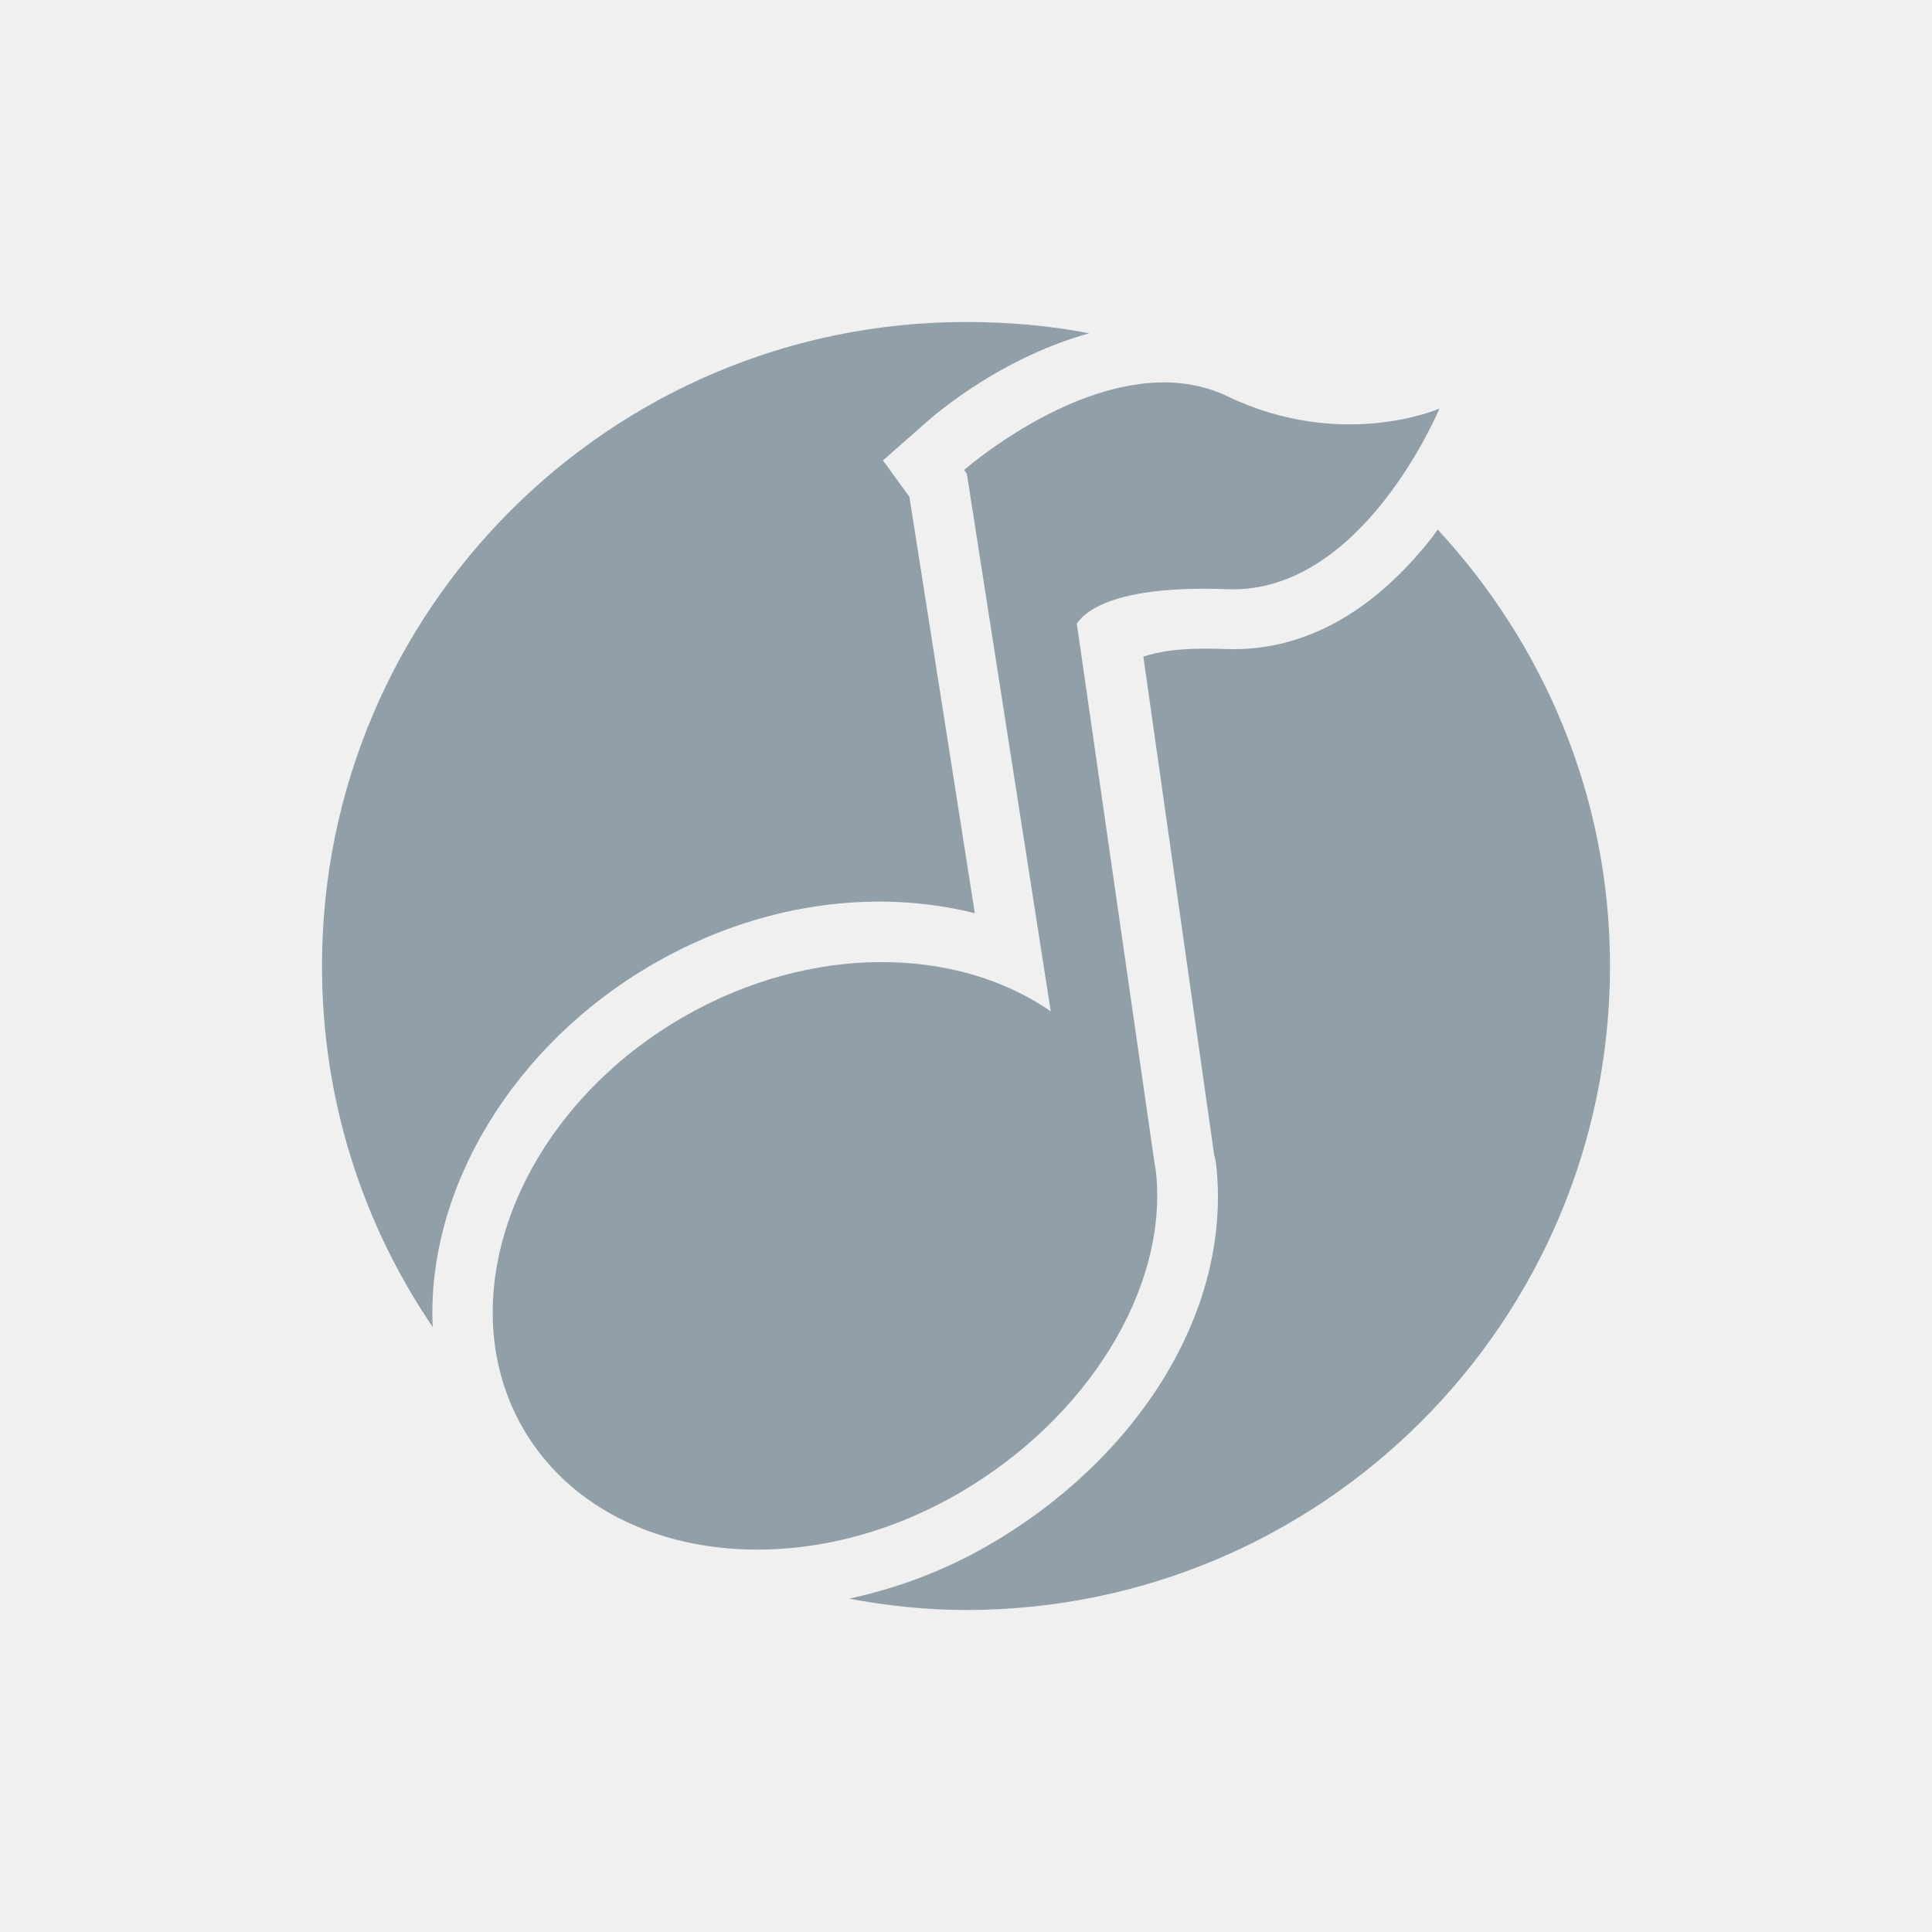
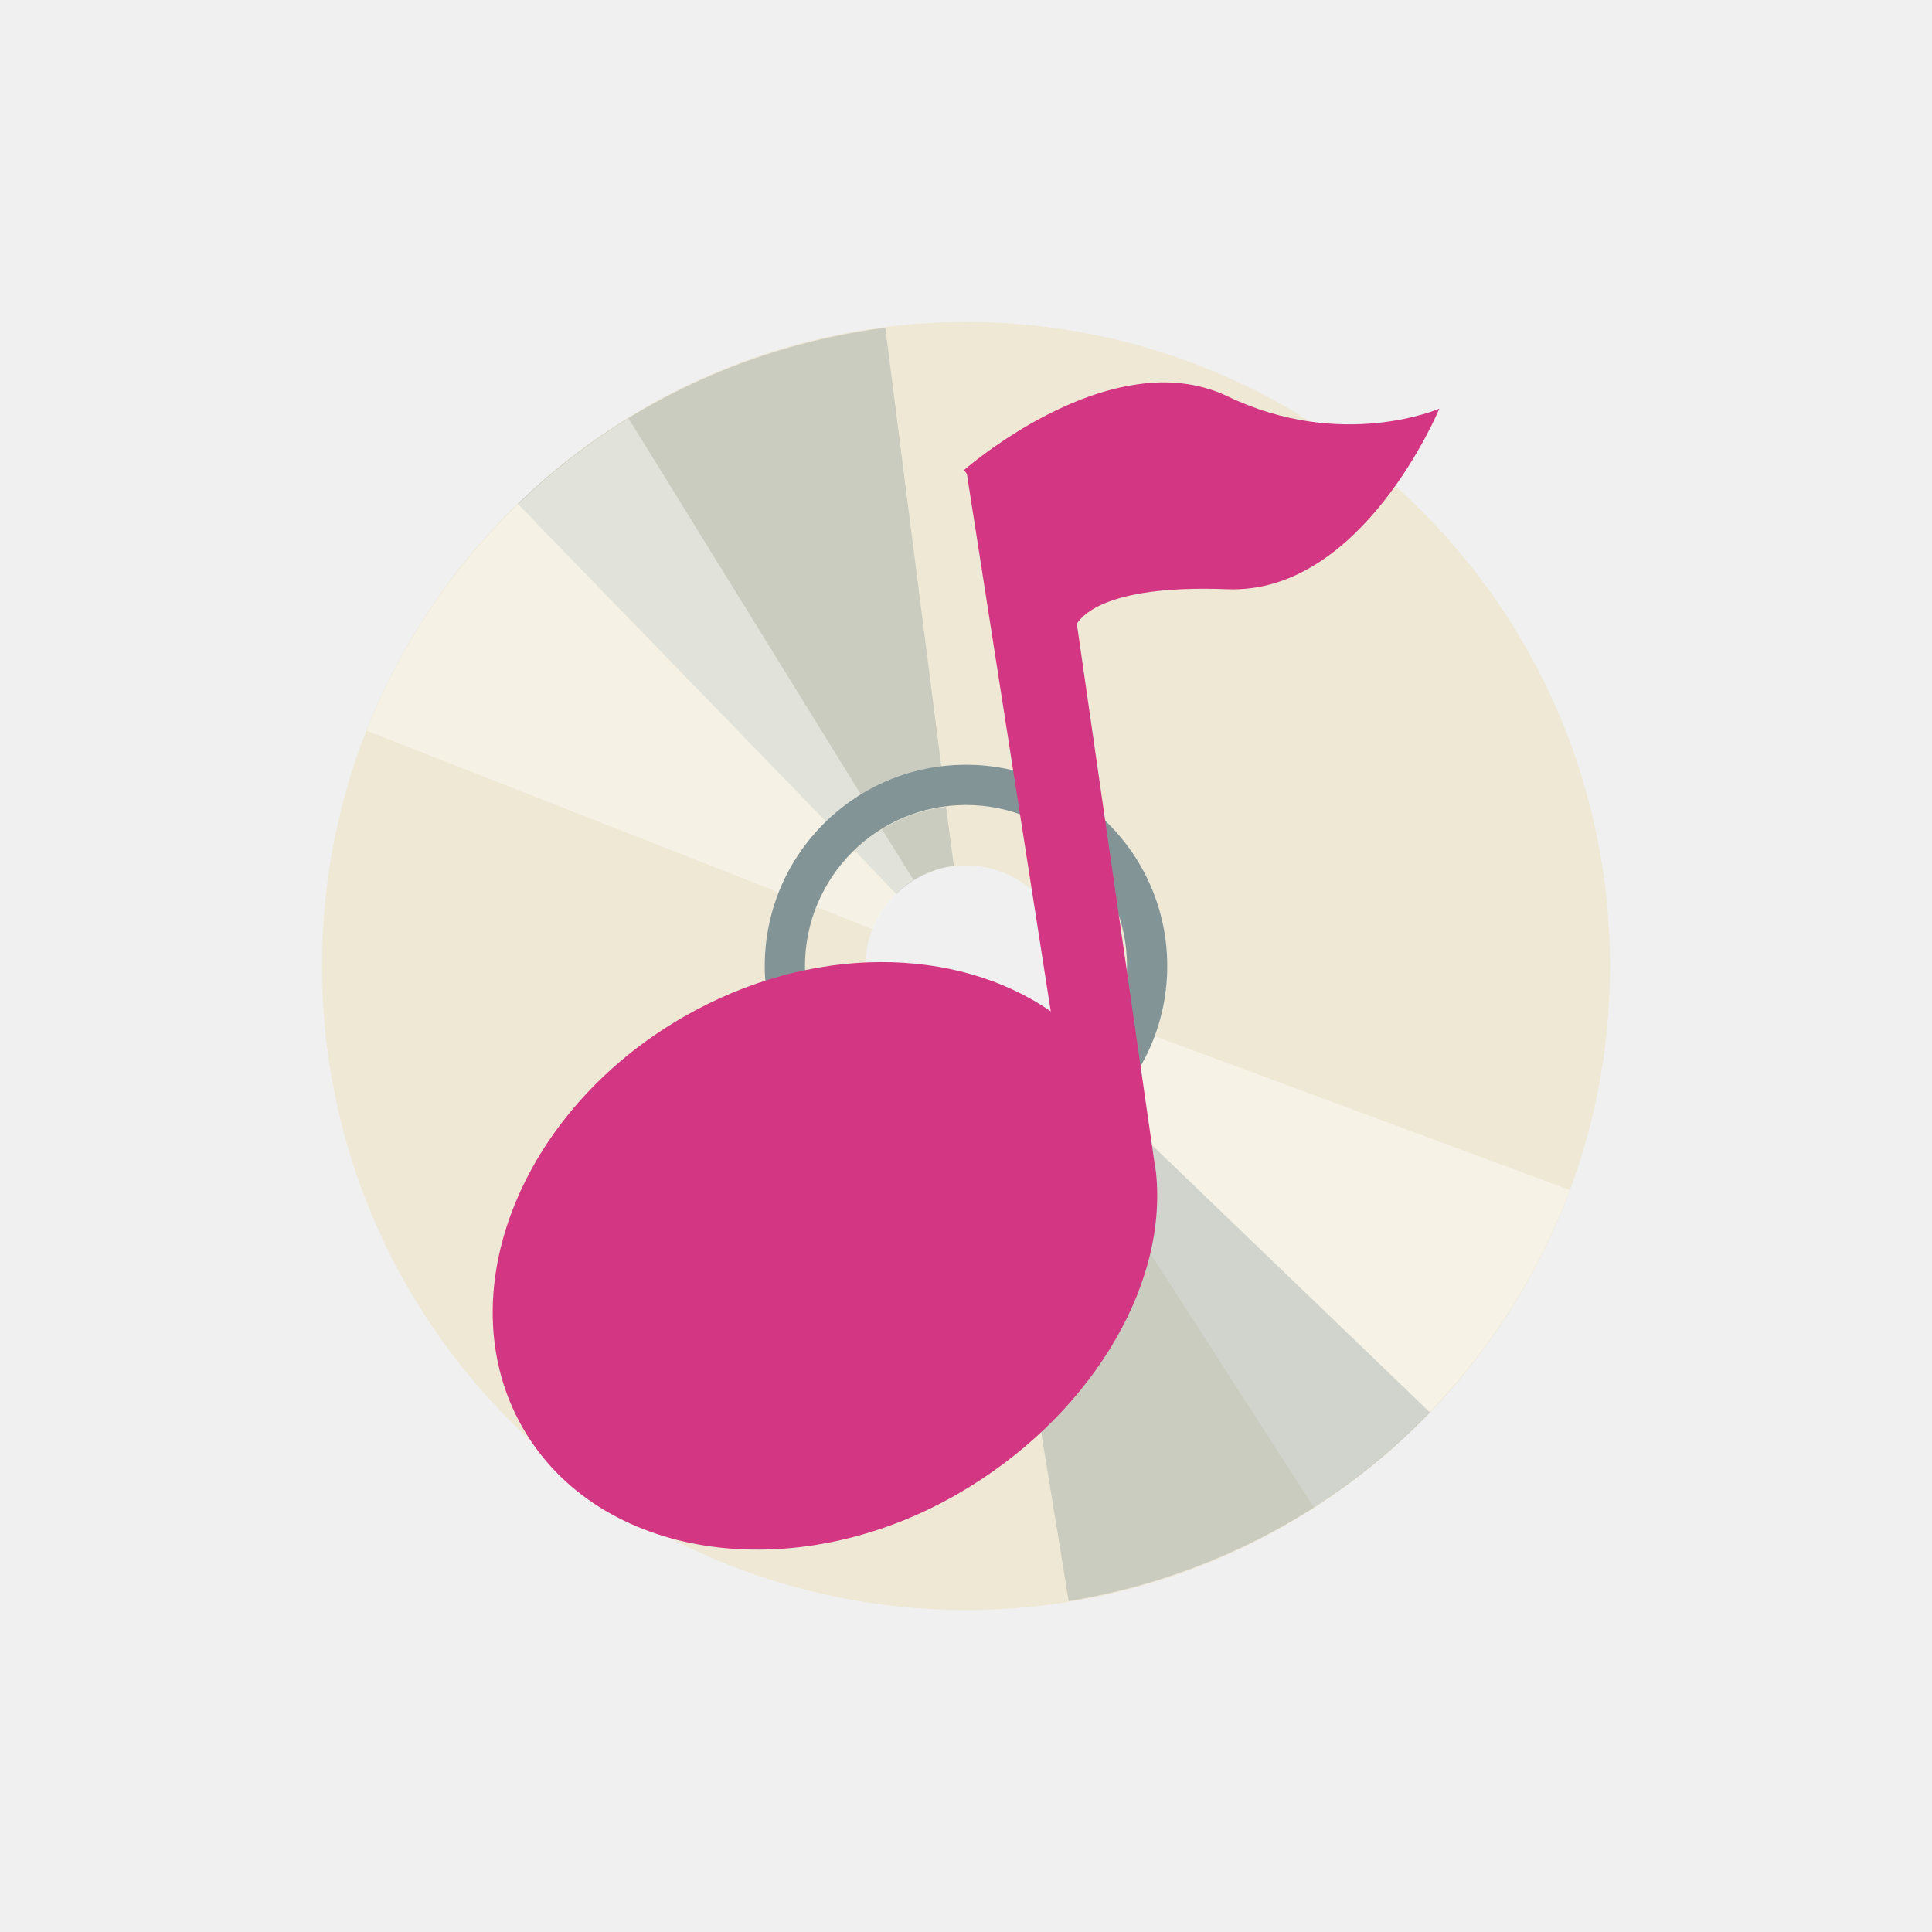
- <svg xmlns="http://www.w3.org/2000/svg" viewBox="0 0 48 48">
-   <g style="fill:none;stroke:#fff">
-     <g style="stroke-width:.5" transform="translate(-38.38147 -1006.1)">
-       <path d="m 15,16.875 -2.185,14.218 19.935,0 L 30,16.867 z" transform="translate(0 1004.362)" />
-       <path d="m 12.741,31.581 0,3.028 20.085,0 0,-3.028 z" transform="translate(0 1004.362)" />
+ <svg xmlns="http://www.w3.org/2000/svg" viewBox="0 0 48 48" id="svg2" version="1.1" width="100%" height="100%">
+   <defs id="defs24" />
+   <g style="fill:none;stroke:#fff" id="g4">
+     <g style="stroke-width:.5" transform="translate(-38.38147 -1006.1)" id="g6">
+       <path d="m 15,16.875 -2.185,14.218 19.935,0 L 30,16.867 z" transform="translate(0 1004.362)" id="path8" />
+       <path d="m 12.741,31.581 0,3.028 20.085,0 0,-3.028 z" transform="translate(0 1004.362)" id="path10" />
    </g>
-     <g style="stroke-width:.4" transform="translate(-39.59798 -1004.362)">
-       <path d="m 24.86,1036.349 -9.148,0 0,-0.928 c 2.966,0 6.427,0 9.148,0 z" />
-       <path d="m 26.584,1036.349 4.508,0 -2.61e-4,-0.647 -4.508,0 z" />
+     <g style="stroke-width:.4" transform="translate(-39.59798 -1004.362)" id="g12">
+       <path d="m 24.86,1036.349 -9.148,0 0,-0.928 c 2.966,0 6.427,0 9.148,0 z" id="path14" />
+       <path d="m 26.584,1036.349 4.508,0 -2.61e-4,-0.647 -4.508,0 z" id="path16" />
    </g>
  </g>
-   <g style="fill:#919fa9" transform="translate(0 -1004.362)">
-     <path d="M 24 8 C 15.163 8 8 15.163 8 24 C 8 27.329 9.01 30.408 10.75 32.969 C 10.592 29.55 12.744 25.954 16.25 23.938 C 18.841 22.448 21.712 22.061 24.219 22.688 L 22.594 12.344 L 21.938 11.438 L 22.969 10.531 C 22.969 10.531 24.675 8.94 27.062 8.281 C 26.069 8.088 25.05 8 24 8 z M 28.469 11.031 C 27.349 11.19 26.284 11.88 25.625 12.344 L 25.906 14.188 C 25.929 14.166 25.915 14.176 25.938 14.156 C 26.174 13.947 26.503 13.759 26.906 13.594 C 27.713 13.263 28.835 13.059 30.562 13.125 C 31.363 13.156 32.09 12.625 32.75 11.938 C 31.851 11.864 30.878 11.684 29.844 11.188 C 29.458 11.002 28.958 10.954 28.469 11.031 z M 35.719 13.156 C 35.663 13.231 35.621 13.3 35.562 13.375 C 34.52 14.697 32.814 16.219 30.438 16.125 C 29.215 16.078 28.741 16.212 28.406 16.312 L 30.156 28.625 L 30.156 28.656 C 30.163 28.695 30.201 28.784 30.219 28.969 C 30.603 32.653 28.181 36.308 24.531 38.406 C 23.43 39.04 22.264 39.466 21.094 39.719 C 22.04 39.893 23.003 40 24 40 C 32.837 40 40 32.837 40 24 C 40 19.806 38.359 16.009 35.719 13.156 z M 21.844 25.406 C 20.526 25.414 19.083 25.778 17.719 26.562 C 14.193 28.59 12.912 32.332 14.281 34.719 C 15.651 37.107 19.497 37.845 23.031 35.812 C 25.835 34.2 27.436 31.362 27.219 29.281 C 27.221 29.304 27.211 29.248 27.188 29.094 L 27.188 29.062 L 26.969 27.531 L 25.25 26.344 C 24.369 25.732 23.162 25.396 21.844 25.406 z " transform="translate(0 1004.362)" />
-     <path style="line-height:normal;color:#000" d="m 28.245,1013.914 c 0.742,-0.116 1.54,-0.047 2.251,0.294 2.841,1.364 5.264,0.307 5.264,0.307 0,0 -1.908,4.618 -5.269,4.486 -3.176,-0.122 -3.649,0.749 -3.738,0.854 l 1.927,13.377 c 0.014,0.091 0.032,0.173 0.041,0.263 0.3,2.883 -1.71,6.133 -4.937,7.989 -4.093,2.354 -8.922,1.619 -10.797,-1.649 -1.875,-3.268 -0.095,-7.857 3.999,-10.211 3.168,-1.822 6.779,-1.758 9.12,-0.135 l -2.084,-13.352 -0.069,-0.098 c 0,0 2.063,-1.81 4.293,-2.126 z" />
+   <g transform="translate(0 -1004.362)" id="g18" style="fill:#eee8d5">
+     <path style="fill:#eee8d5" d="M 24 8 C 15.163 8 8 15.163 8 24 C 8 32.837 15.163 40 24 40 C 32.837 40 40 32.837 40 24 C 40 15.163 32.837 8 24 8 z M 24 19 C 26.756 19 29 21.244 29 24 C 29 26.756 26.756 29 24 29 C 21.244 29 19 26.756 19 24 C 19 21.244 21.244 19 24 19 z M 24 20 C 21.785 20 20 21.785 20 24 C 20 26.215 21.785 28 24 28 C 26.215 28 28 26.215 28 24 C 28 21.785 26.215 20 24 20 z M 24 21.5 C 25.381 21.5 26.5 22.619 26.5 24 C 26.5 25.381 25.381 26.5 24 26.5 C 22.619 26.5 21.5 25.381 21.5 24 C 21.5 22.619 22.619 21.5 24 21.5 z " transform="translate(0 1004.362)" id="path20" />
  </g>
+   <path style="opacity:0.256;fill:#657b83" d="m 22.268,22.212 c 0.389,-0.377 0.89,-0.631 1.43,-0.698 l -0.194,-1.469 c -0.863,0.107 -1.652,0.486 -2.273,1.088 l 1.037,1.078 z m -1.732,-1.788 c 0.776,-0.746 1.779,-1.23 2.852,-1.366 L 21.995,8.143 c -3.438,0.439 -6.654,1.974 -9.133,4.374 l 7.673,7.908 z" id="path20-4" />
+   <path style="opacity:0.464;fill:#fffefb;fill-opacity:1" d="m 26.333,24.867 c -0.189,0.508 -0.531,0.953 -0.99,1.246 l 0.808,1.242 c 0.733,-0.469 1.282,-1.15 1.583,-1.962 l -1.401,-0.526 z m 2.333,0.867 c -0.379,1.008 -1.075,1.876 -1.985,2.461 l 5.96,9.251 c 2.914,-1.878 5.154,-4.648 6.357,-7.883 L 28.667,25.733 z" id="path20-4-3" />
+   <path style="opacity:0.256;fill:#657b83" d="m 25.793,25.727 c -0.376,0.39 -0.868,0.661 -1.406,0.747 l 0.245,1.462 c 0.859,-0.137 1.634,-0.542 2.235,-1.166 L 25.793,25.727 z m 1.793,1.727 c -0.75,0.773 -1.735,1.291 -2.803,1.463 l 1.768,10.862 c 3.421,-0.557 6.582,-2.202 8.977,-4.687 l -7.942,-7.638 z" id="path20-4-2" />
+   <path style="opacity:0.426;fill:#fffefb;fill-opacity:1" d="m 21.684,23.089 c 0.198,-0.504 0.549,-0.942 1.014,-1.227 l -0.785,-1.257 c -0.742,0.455 -1.303,1.126 -1.619,1.932 l 1.391,0.553 z m -2.316,-0.911 c 0.398,-1.001 1.11,-1.856 2.031,-2.423 l -5.784,-9.362 c -2.949,1.822 -5.241,4.55 -6.505,7.761 l 10.257,4.024 z" id="path20-4-3-7" />
+   <path style="opacity:1;fill:#839496;fill-opacity:1;stroke:none" d="M 24 19 C 21.239 19 19 21.239 19 24 C 19 26.761 21.239 29 24 29 C 26.761 29 29 26.761 29 24 C 29 21.239 26.761 19 24 19 z M 24 20 C 26.209 20 28 21.791 28 24 C 28 26.209 26.209 28 24 28 C 21.791 28 20 26.209 20 24 C 20 21.791 21.791 20 24 20 z " id="path3837" />
+   <path style="line-height:normal;color:#000000;fill:#d33682" d="m 28.245,9.552 c 0.742,-0.116 1.54,-0.047 2.251,0.294 2.841,1.364 5.264,0.307 5.264,0.307 0,0 -1.908,4.618 -5.269,4.486 -3.176,-0.122 -3.649,0.749 -3.738,0.854 l 1.927,13.377 c 0.014,0.091 0.032,0.173 0.041,0.263 0.3,2.883 -1.71,6.133 -4.937,7.989 -4.093,2.354 -8.922,1.619 -10.797,-1.649 -1.875,-3.268 -0.095,-7.857 3.999,-10.211 3.168,-1.822 6.779,-1.758 9.12,-0.135 l -2.084,-13.352 -0.069,-0.098 c 0,0 2.063,-1.81 4.293,-2.126 z" id="path22" />
</svg>
